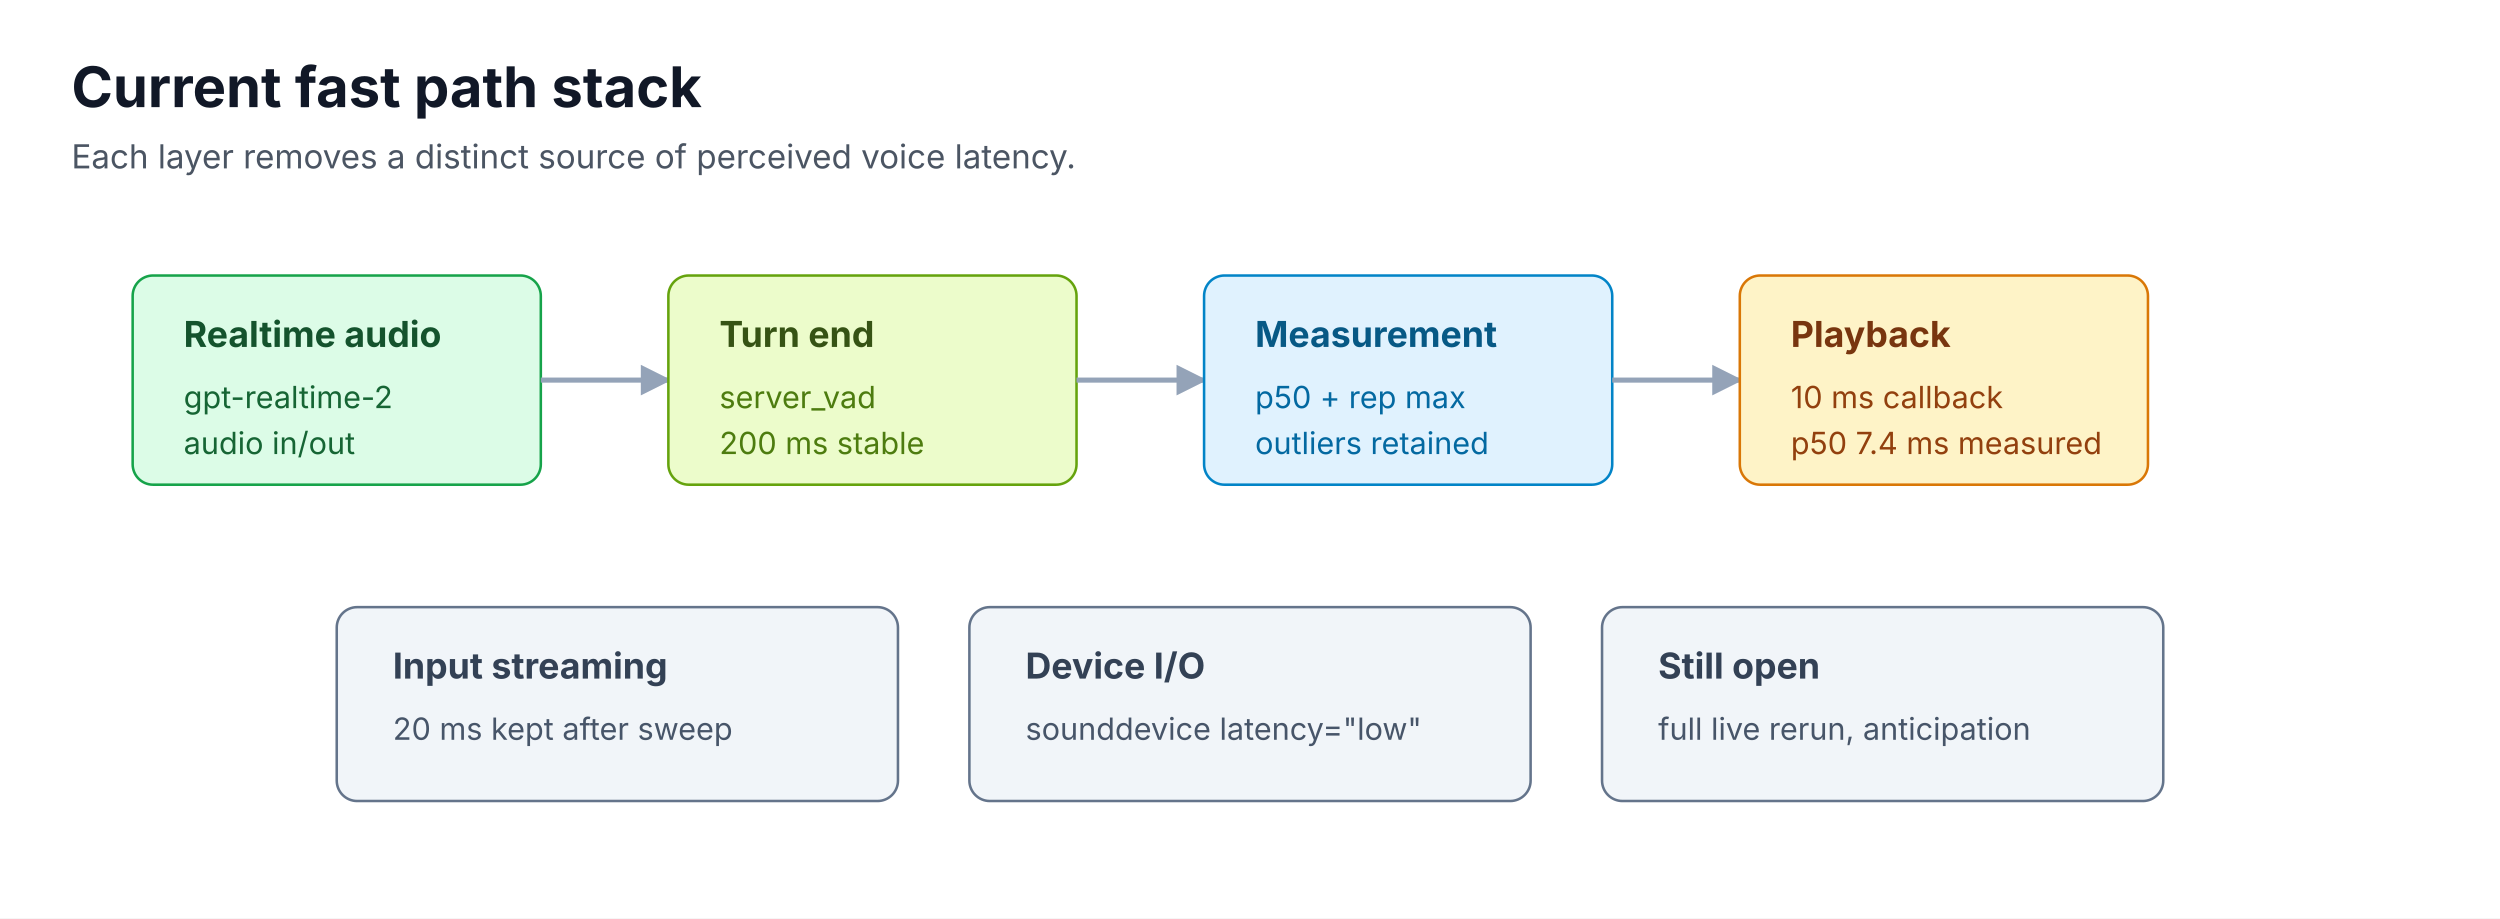
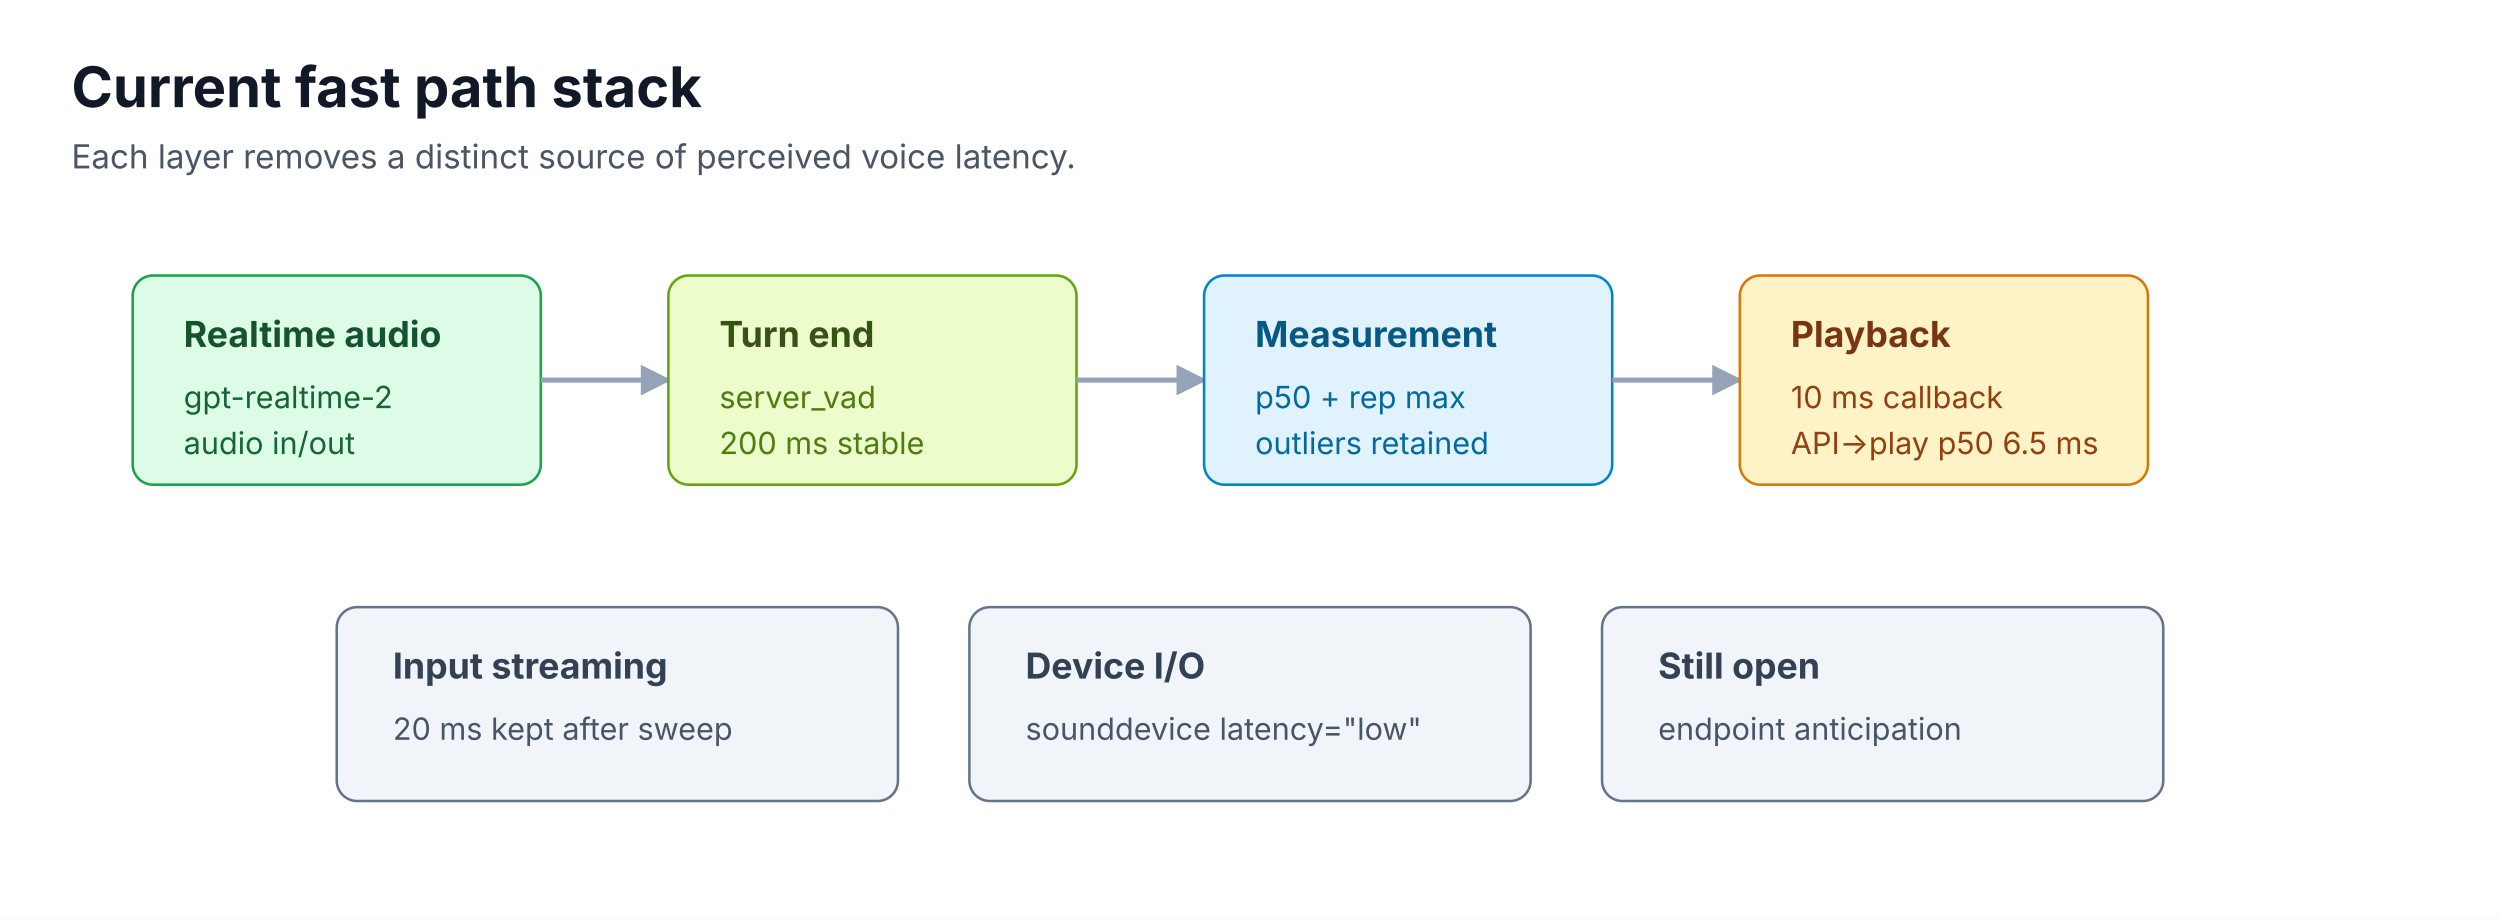
<svg xmlns="http://www.w3.org/2000/svg" width="980" height="360" role="img" aria-labelledby="title desc">
  <rect width="980" height="360" fill="#ffffff" />
  <text x="28" y="42" font-family="Inter, Arial, sans-serif" font-size="22" font-weight="700" fill="#111827">Current fast path stack</text>
  <text x="28" y="66" font-family="Inter, Arial, sans-serif" font-size="13" fill="#4b5563">Each layer removes a distinct source of perceived voice latency.</text>
  <g font-family="Inter, Arial, sans-serif">
    <rect x="52" y="108" width="160" height="82" rx="8" fill="#dcfce7" stroke="#16a34a" />
    <text x="72" y="136" font-size="14" font-weight="700" fill="#14532d">Realtime audio</text>
    <text x="72" y="160" font-size="12" fill="#166534">gpt-realtime-2</text>
    <text x="72" y="178" font-size="12" fill="#166534">audio in/out</text>
    <line x1="212" y1="149" x2="262" y2="149" stroke="#94a3b8" stroke-width="2" marker-end="url(#arrow)" />
    <rect x="262" y="108" width="160" height="82" rx="8" fill="#ecfccb" stroke="#65a30d" />
    <text x="282" y="136" font-size="14" font-weight="700" fill="#365314">Turn end</text>
    <text x="282" y="160" font-size="12" fill="#4d7c0f">server_vad</text>
    <text x="282" y="178" font-size="12" fill="#4d7c0f">200 ms stable</text>
    <line x1="422" y1="149" x2="472" y2="149" stroke="#94a3b8" stroke-width="2" marker-end="url(#arrow)" />
    <rect x="472" y="108" width="160" height="82" rx="8" fill="#e0f2fe" stroke="#0284c7" />
    <text x="492" y="136" font-size="14" font-weight="700" fill="#075985">Measurement</text>
    <text x="492" y="160" font-size="12" fill="#0369a1">p50 + rep max</text>
    <text x="492" y="178" font-size="12" fill="#0369a1">outliers retained</text>
    <line x1="632" y1="149" x2="682" y2="149" stroke="#94a3b8" stroke-width="2" marker-end="url(#arrow)" />
    <rect x="682" y="108" width="160" height="82" rx="8" fill="#fef3c7" stroke="#d97706" />
    <text x="702" y="136" font-size="14" font-weight="700" fill="#78350f">Playback</text>
    <text x="702" y="160" font-size="12" fill="#92400e">10 ms callback</text>
-     <text x="702" y="178" font-size="12" fill="#92400e">p50 7.4 ms measured</text>
+     <text x="702" y="178" font-size="12" fill="#92400e">API-&gt;play p50 6.5 ms</text>
    <rect x="132" y="238" width="220" height="76" rx="8" fill="#f1f5f9" stroke="#64748b" />
    <text x="154" y="266" font-size="14" font-weight="700" fill="#334155">Input streaming</text>
    <text x="154" y="290" font-size="12" fill="#475569">20 ms kept after sweep</text>
    <rect x="380" y="238" width="220" height="76" rx="8" fill="#f1f5f9" stroke="#64748b" />
    <text x="402" y="266" font-size="14" font-weight="700" fill="#334155">Device I/O</text>
    <text x="402" y="290" font-size="12" fill="#475569">sounddevice latency="low"</text>
    <rect x="628" y="238" width="220" height="76" rx="8" fill="#f1f5f9" stroke="#64748b" />
    <text x="650" y="266" font-size="14" font-weight="700" fill="#334155">Still open</text>
-     <text x="650" y="290" font-size="12" fill="#475569">full live rerun, anticipation</text>
+     <text x="650" y="290" font-size="12" fill="#475569">endpoint anticipation</text>
  </g>
  <defs>
    <marker id="arrow" viewBox="0 0 10 10" refX="9" refY="5" markerWidth="6" markerHeight="6" orient="auto-start-reverse">
      <path d="M 0 0 L 10 5 L 0 10 z" fill="#94a3b8" />
    </marker>
  </defs>
</svg>
